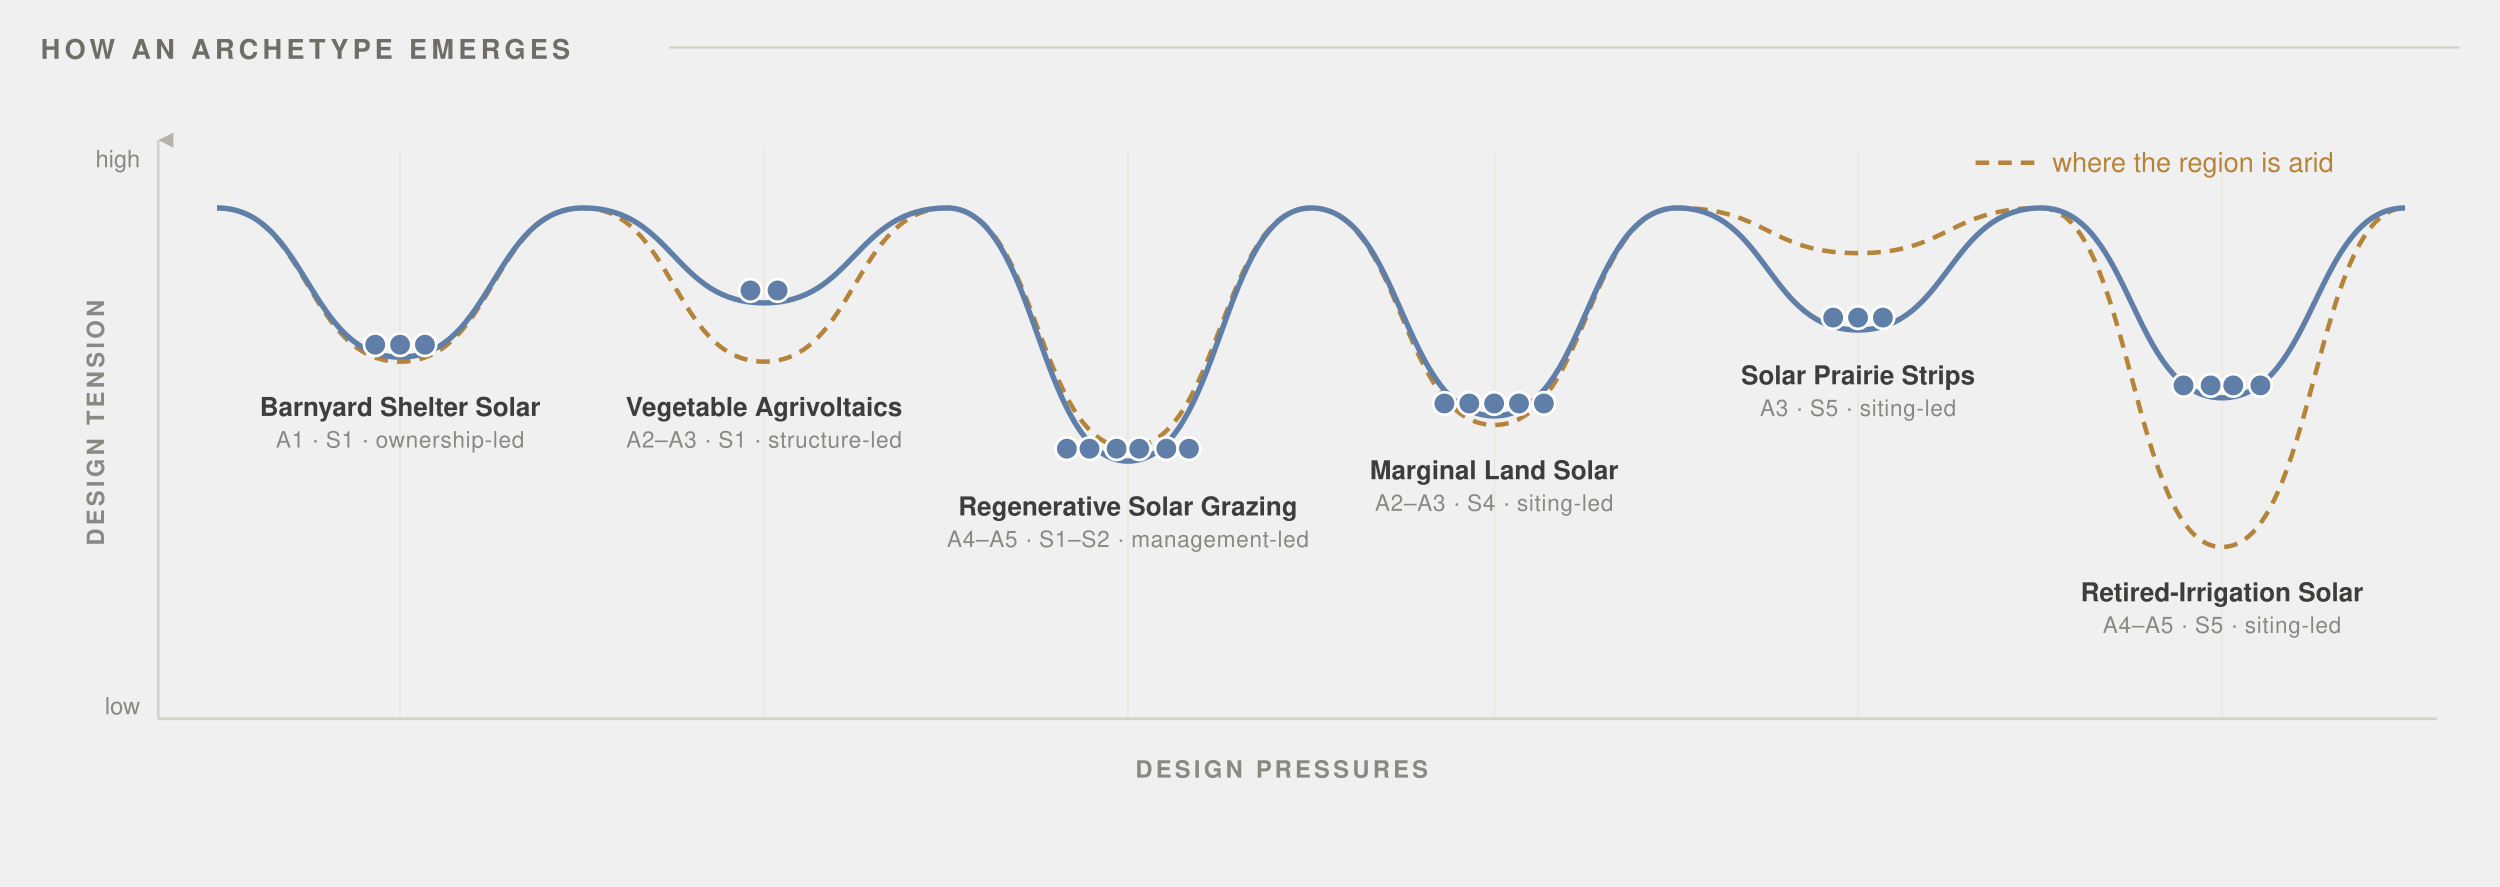
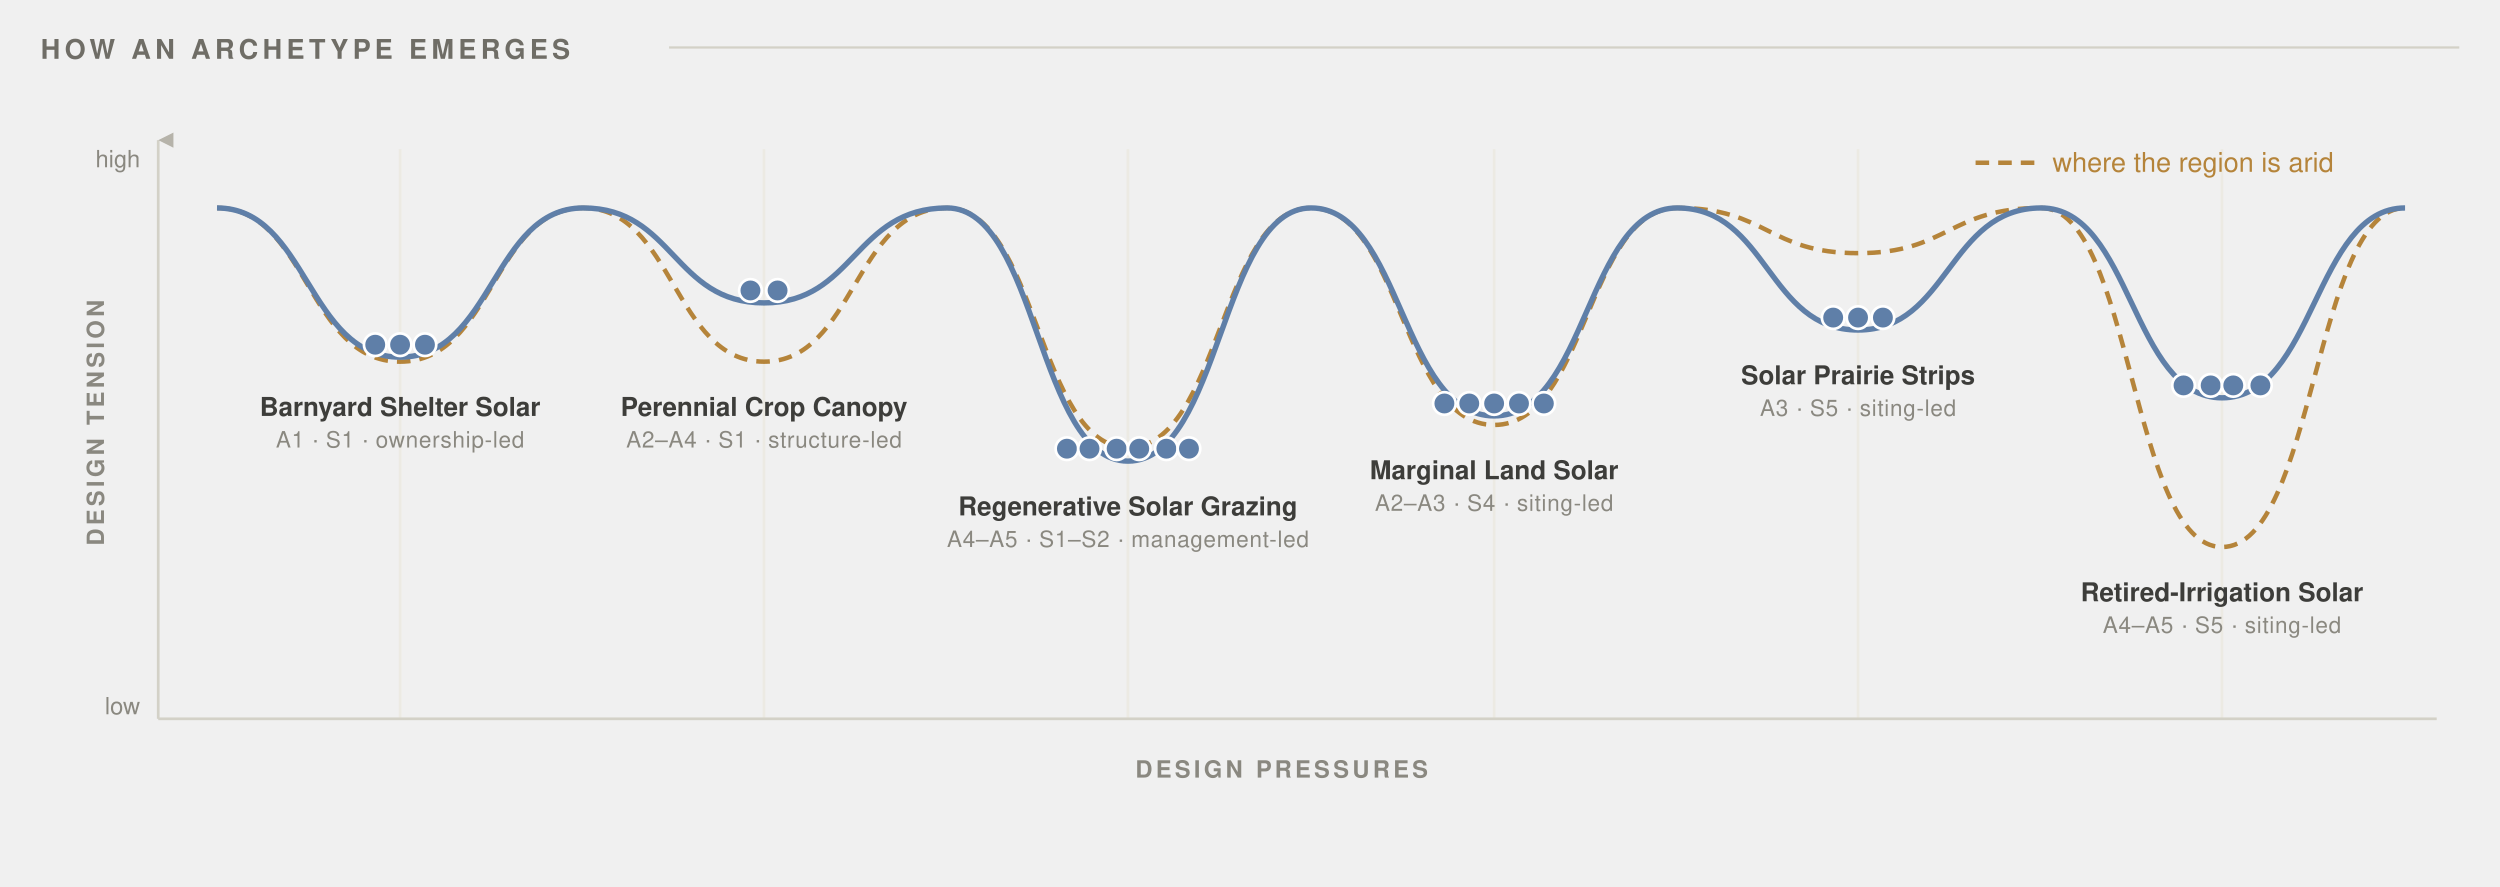
<svg xmlns="http://www.w3.org/2000/svg" width="1106" height="392" viewBox="0 0 1106 392" role="img">
  <style>
text{font-family:ui-sans-serif,system-ui,-apple-system,"Segoe UI",Helvetica,Arial,sans-serif}
.hd{font-size:12px;font-weight:700;letter-spacing:.16em;fill:#6f6d66}
.ax{font-size:10.5px;font-weight:700;letter-spacing:.14em;fill:#8a8880}
.an{font-size:10.5px;fill:#8a8880}
.ky{font-size:12px;fill:#b5843a}
.fm{font-size:11.5px;font-weight:600;fill:#3d3d3a;text-anchor:middle}
.cd{font-size:10px;letter-spacing:.03em;fill:#8a8880;text-anchor:middle}
</style>
  <defs>
    <marker id="up" viewBox="0 0 10 10" refX="5" refY="1" markerWidth="7" markerHeight="7" orient="auto">
      <path d="M1,9 L5,1 L9,9 z" fill="#b6b3aa" />
    </marker>
  </defs>
  <text class="hd" x="18" y="26">HOW AN ARCHETYPE EMERGES</text>
  <path d="M296,21 H1088" stroke="#d3d1c7" stroke-width="1" />
  <g stroke="#eceae3" stroke-width="1.2">
    <path d="M177,66 V318 M338,66 V318 M499,66 V318 M661,66 V318 M822,66 V318 M983,66 V318" />
  </g>
  <path d="M70,318 V62" fill="none" stroke="#d3d1c7" stroke-width="1.2" marker-end="url(#up)" />
  <path d="M70,318 H1078" fill="none" stroke="#d3d1c7" stroke-width="1.2" />
  <text class="an" x="62" y="74" text-anchor="end">high</text>
  <text class="an" x="62" y="316" text-anchor="end">low</text>
  <text class="ax" x="46" y="187" text-anchor="middle" transform="rotate(-90 46 187)">DESIGN TENSION</text>
  <text class="ax" x="567" y="344" text-anchor="middle">DESIGN PRESSURES</text>
  <path d="M96,92 C136,92 136,160 177,160 C218,160 218,92 258,92 C298,92 298,160 338,160 C378,160 378,92 419,92 C459,92 459,198 499,198 C540,198 540,92 580,92 C620,92 620,188 661,188 C702,188 702,92 742,92 C782,92 782,112 822,112 C862,112 862,92 903,92 C943,92 943,242 983,242 C1024,242 1024,92 1064,92" fill="none" stroke="#b5843a" stroke-width="2" stroke-dasharray="6 4" />
  <path d="M96,92 C136,92 136,158 177,158 C218,158 218,92 258,92 C298,92 298,134 338,134 C378,134 378,92 419,92 C459,92 459,204 499,204 C540,204 540,92 580,92 C620,92 620,184 661,184 C702,184 702,92 742,92 C782,92 782,146 822,146 C862,146 862,92 903,92 C943,92 943,176 983,176 C1024,176 1024,92 1064,92" fill="none" stroke="#5f7fa8" stroke-width="2.4" />
  <circle cx="166" cy="152.5" r="5" fill="#5f7fa8" stroke="#ffffff" stroke-width="1.2" />
  <circle cx="177" cy="152.5" r="5" fill="#5f7fa8" stroke="#ffffff" stroke-width="1.2" />
  <circle cx="188" cy="152.5" r="5" fill="#5f7fa8" stroke="#ffffff" stroke-width="1.2" />
  <circle cx="332" cy="128.5" r="5" fill="#5f7fa8" stroke="#ffffff" stroke-width="1.2" />
  <circle cx="344" cy="128.5" r="5" fill="#5f7fa8" stroke="#ffffff" stroke-width="1.2" />
  <circle cx="472" cy="198.5" r="5" fill="#5f7fa8" stroke="#ffffff" stroke-width="1.2" />
  <circle cx="482" cy="198.5" r="5" fill="#5f7fa8" stroke="#ffffff" stroke-width="1.2" />
  <circle cx="494" cy="198.5" r="5" fill="#5f7fa8" stroke="#ffffff" stroke-width="1.2" />
  <circle cx="504" cy="198.5" r="5" fill="#5f7fa8" stroke="#ffffff" stroke-width="1.2" />
  <circle cx="516" cy="198.5" r="5" fill="#5f7fa8" stroke="#ffffff" stroke-width="1.2" />
  <circle cx="526" cy="198.5" r="5" fill="#5f7fa8" stroke="#ffffff" stroke-width="1.2" />
  <circle cx="639" cy="178.5" r="5" fill="#5f7fa8" stroke="#ffffff" stroke-width="1.2" />
  <circle cx="650" cy="178.5" r="5" fill="#5f7fa8" stroke="#ffffff" stroke-width="1.2" />
  <circle cx="661" cy="178.5" r="5" fill="#5f7fa8" stroke="#ffffff" stroke-width="1.2" />
  <circle cx="672" cy="178.5" r="5" fill="#5f7fa8" stroke="#ffffff" stroke-width="1.2" />
  <circle cx="683" cy="178.5" r="5" fill="#5f7fa8" stroke="#ffffff" stroke-width="1.2" />
  <circle cx="811" cy="140.5" r="5" fill="#5f7fa8" stroke="#ffffff" stroke-width="1.2" />
  <circle cx="822" cy="140.5" r="5" fill="#5f7fa8" stroke="#ffffff" stroke-width="1.2" />
  <circle cx="833" cy="140.5" r="5" fill="#5f7fa8" stroke="#ffffff" stroke-width="1.2" />
  <circle cx="966" cy="170.5" r="5" fill="#5f7fa8" stroke="#ffffff" stroke-width="1.2" />
  <circle cx="978" cy="170.5" r="5" fill="#5f7fa8" stroke="#ffffff" stroke-width="1.2" />
  <circle cx="988" cy="170.5" r="5" fill="#5f7fa8" stroke="#ffffff" stroke-width="1.2" />
  <circle cx="1000" cy="170.5" r="5" fill="#5f7fa8" stroke="#ffffff" stroke-width="1.2" />
  <text class="fm" x="177" y="184">Barnyard Shelter Solar</text>
  <text class="cd" x="177" y="198">A1 · S1 · ownership-led</text>
-   <text class="fm" x="338" y="184">Vegetable Agrivoltaics</text>
-   <text class="cd" x="338" y="198">A2–A3 · S1 · structure-led</text>
+   <text class="fm" x="338" y="184">Perennial Crop Canopy</text>
+   <text class="cd" x="338" y="198">A2–A4 · S1 · structure-led</text>
  <text class="fm" x="499" y="228">Regenerative Solar Grazing</text>
  <text class="cd" x="499" y="242">A4–A5 · S1–S2 · management-led</text>
  <text class="fm" x="661" y="212">Marginal Land Solar</text>
  <text class="cd" x="661" y="226">A2–A3 · S4 · siting-led</text>
  <text class="fm" x="822" y="170">Solar Prairie Strips</text>
  <text class="cd" x="822" y="184">A3 · S5 · siting-led</text>
  <text class="fm" x="983" y="266">Retired-Irrigation Solar</text>
  <text class="cd" x="983" y="280">A4–A5 · S5 · siting-led</text>
  <path d="M874,72 h26" fill="none" stroke="#b5843a" stroke-width="2" stroke-dasharray="6 4" />
  <text class="ky" x="908" y="76">where the region is arid</text>
</svg>
